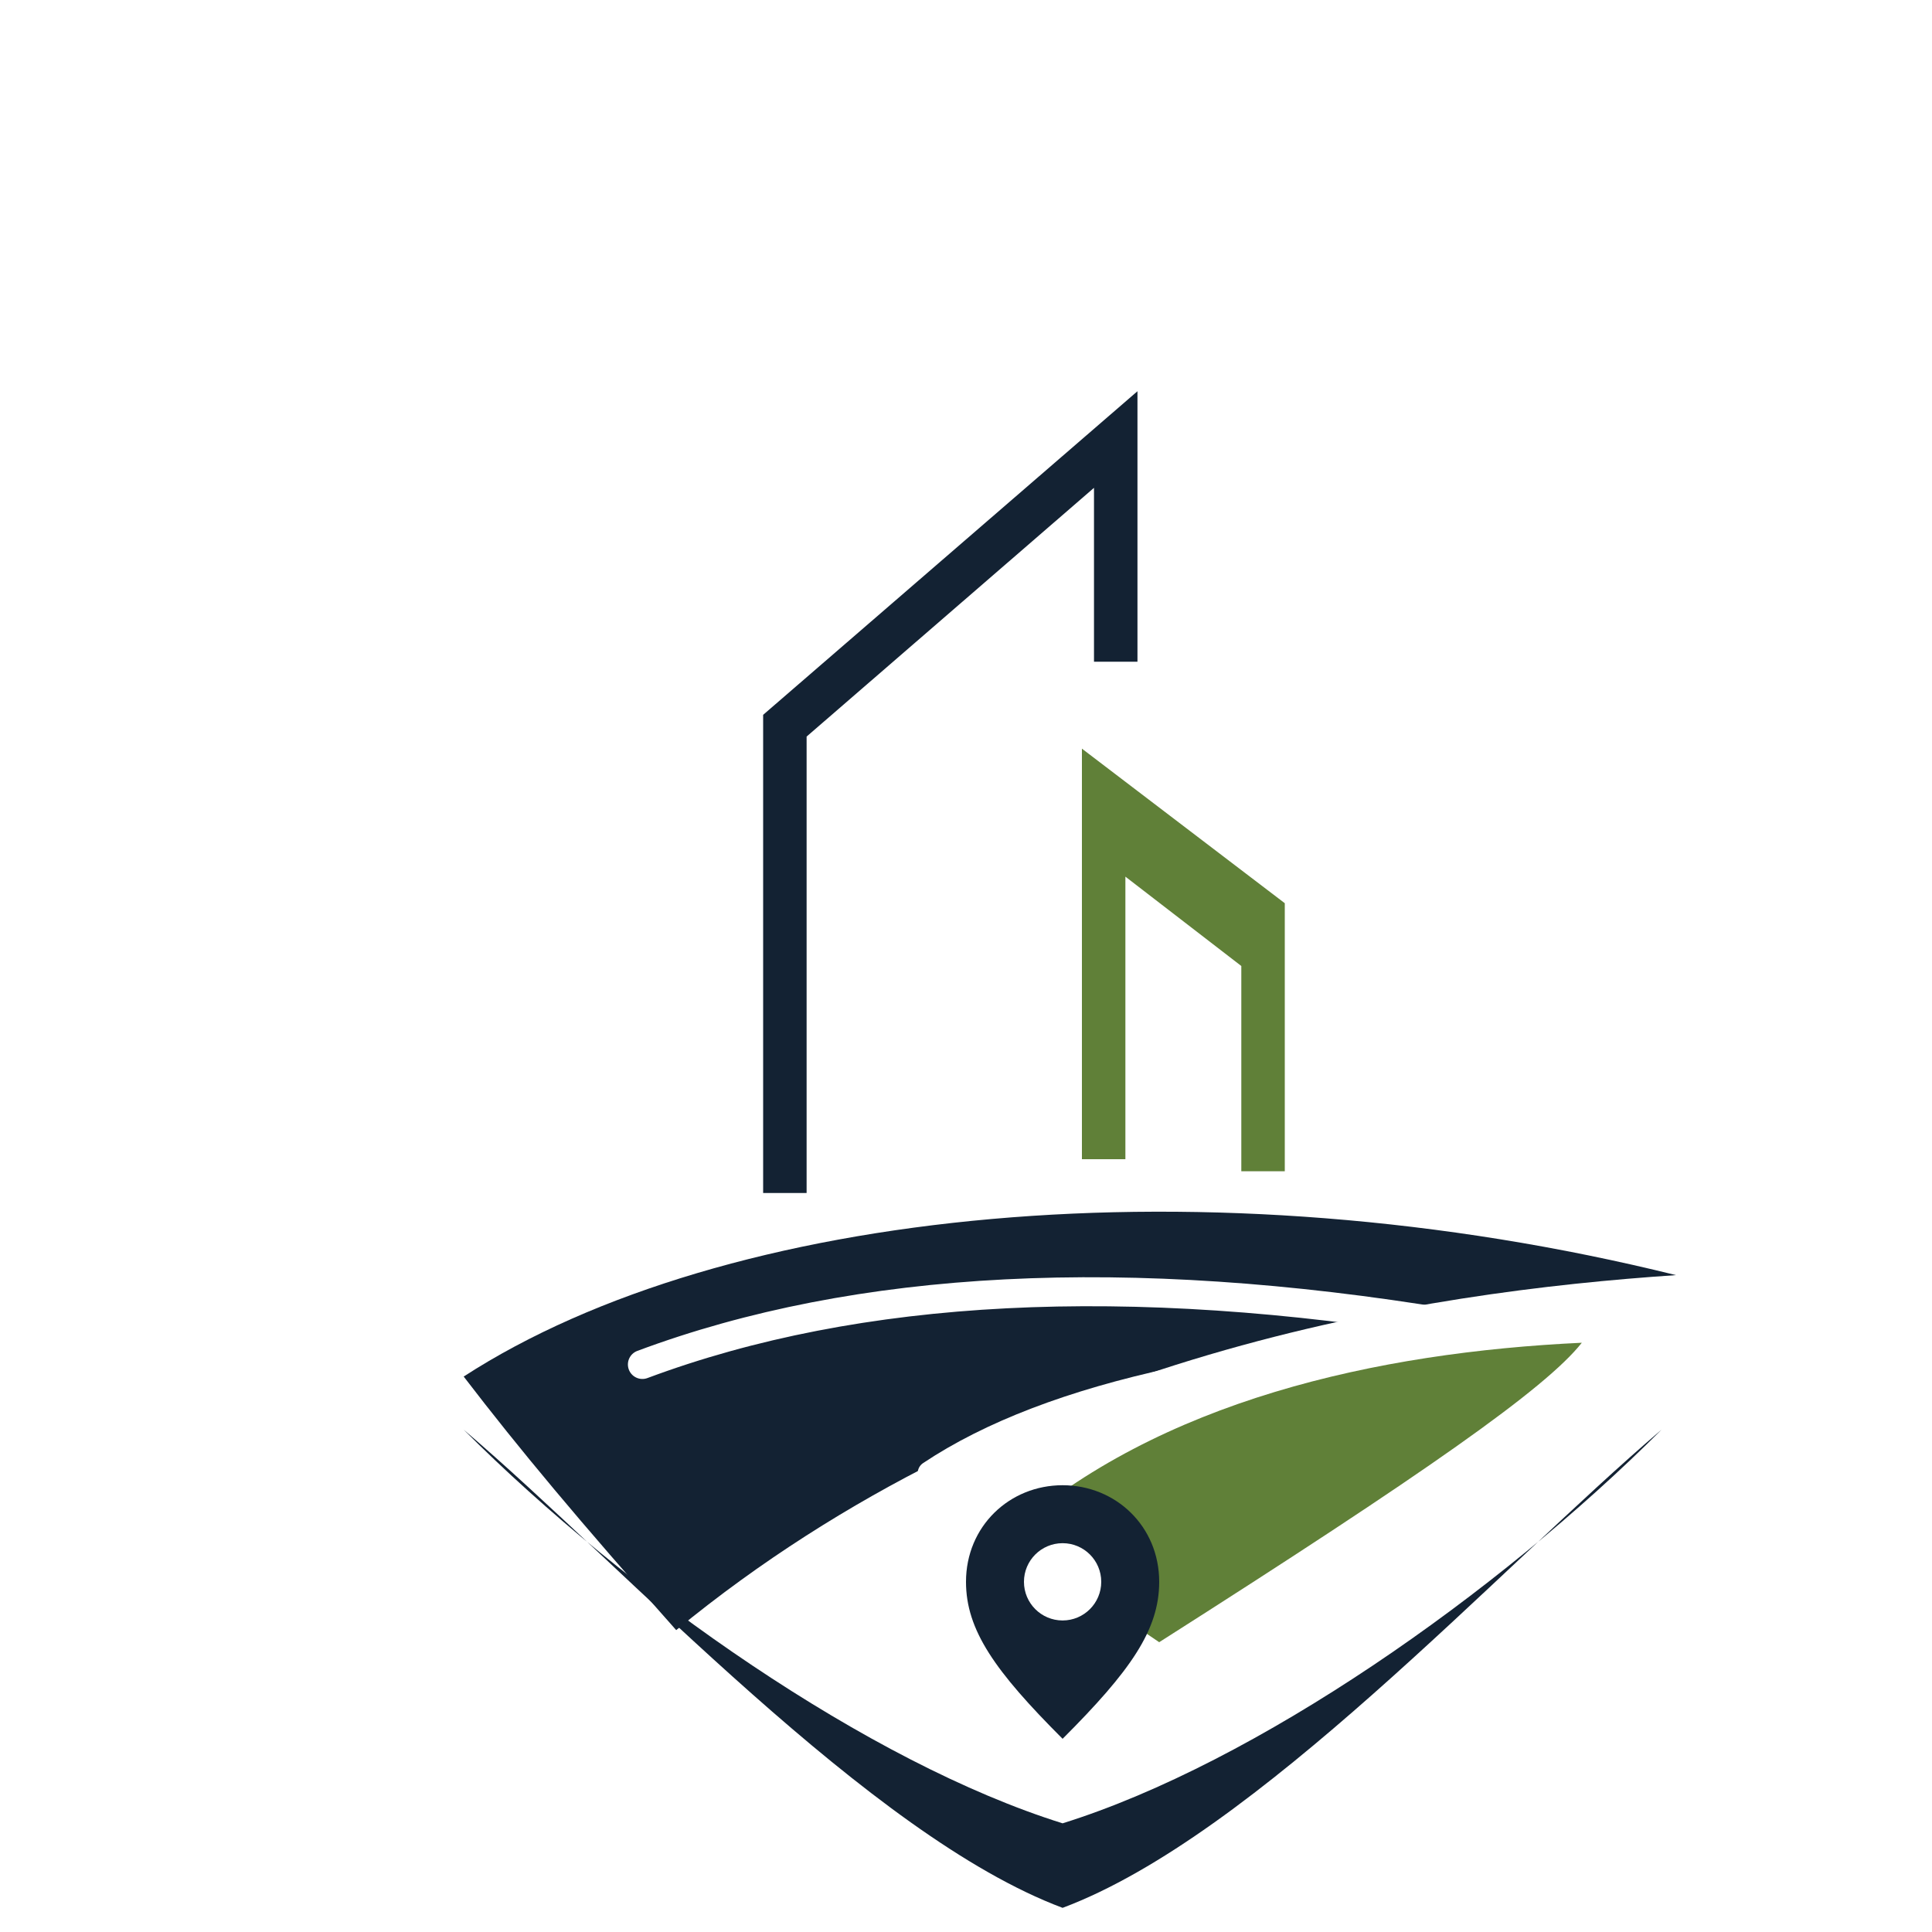
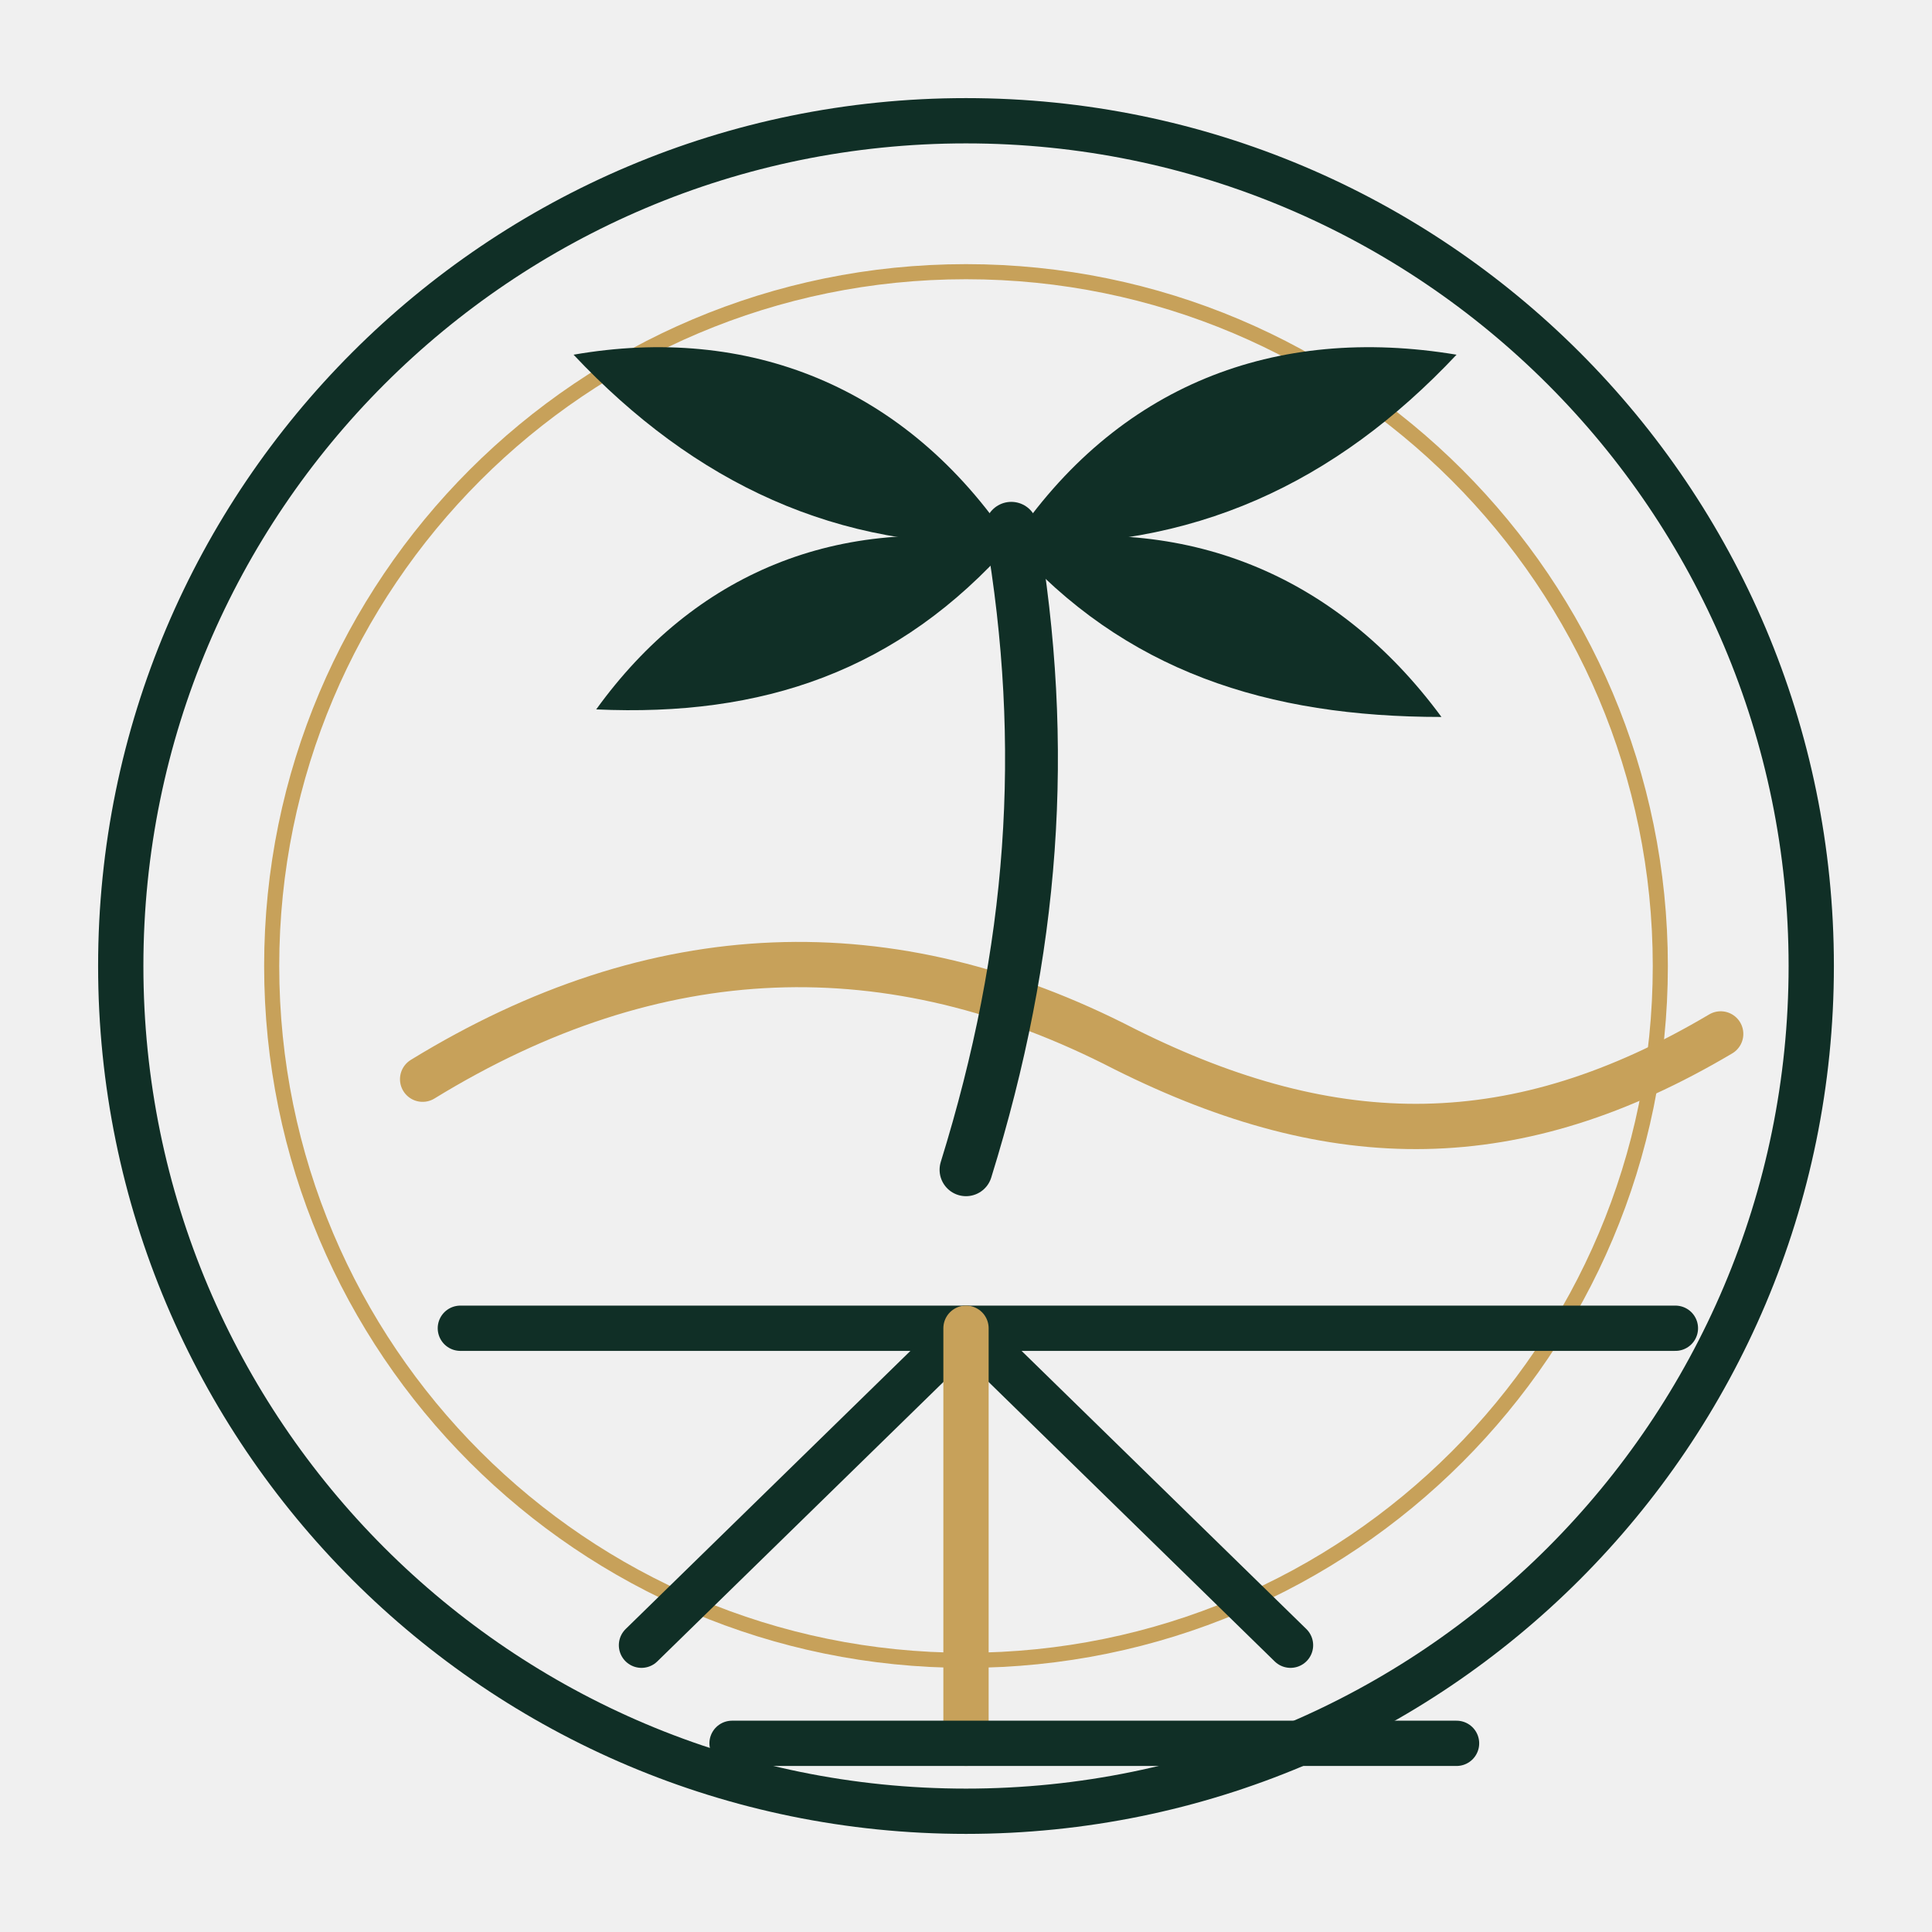
- <svg xmlns="http://www.w3.org/2000/svg" viewBox="0 0 800 800" width="100%" height="100%">
-   <rect width="800" height="800" fill="#FFFFFF" />
-   <g transform="translate(40, 20)">
-     <path d="M 276 276 L 431 142 L 431 254 L 413 254 L 413 182 L 294 285 L 294 474 L 276 474 Z" fill="#132233" />
-     <path d="M 408 290 L 492 354 L 492 465 L 474 465 L 474 380 L 426 343 L 426 460 L 408 460 Z" fill="#608038" />
-     <path d="M 152 550 C 260 480, 460 460, 654 508 C 550 515, 380 540, 240 655 C 200 610, 175 580, 152 550 Z" fill="#132233" />
-     <path d="M 226 545 Q 360 495 560 528" stroke="#FFFFFF" stroke-width="12" fill="none" stroke-linecap="round" />
-     <path d="M 345 590 Q 420 540 600 535" stroke="#FFFFFF" stroke-width="10" fill="none" stroke-linecap="round" />
-     <path d="M 378 615 C 440 560, 530 540, 615 536 C 600 555, 550 590, 440 660 C 410 640, 395 625, 378 615 Z" fill="#608038" />
-     <path d="M 152 572 C 220 630, 320 740, 400 770 C 480 740, 580 630, 648 572 C 580 640, 480 710, 400 735 C 320 710, 220 640, 152 572 Z" fill="#132233" />
-     <g transform="translate(400, 700)">
-       <path d="M 0 0 C -28 -28, -40 -45, -40 -65 C -40 -88, -22 -105, 0 -105 C 22 -105, 40 -88, 40 -65 C 40 -45, 28 -28, 0 0 Z" fill="#132233" />
-       <circle cx="0" cy="-65" r="16" fill="#FFFFFF" />
-     </g>
-   </g>
+ <svg xmlns="http://www.w3.org/2000/svg" width="256" height="256" viewBox="0 0 256 256" fill="none" role="img" aria-labelledby="title desc">
+   <circle cx="128" cy="128" r="112" stroke="#102F26" stroke-width="6" />
+   <circle cx="128" cy="128" r="92" stroke="#C7A15A" stroke-width="2" />
+   <path d="M56 143C87 124 118 123 149 139C177 153 201 153 228 137" stroke="#C7A15A" stroke-width="6" stroke-linecap="round" />
+   <path d="M61 176H222" stroke="#102F26" stroke-width="6" stroke-linecap="round" />
+   <path d="M85 218L128 176L171 218" stroke="#102F26" stroke-width="6" stroke-linecap="round" stroke-linejoin="round" />
+   <path d="M128 176V231" stroke="#C7A15A" stroke-width="6" stroke-linecap="round" />
+   <path d="M97 231H193" stroke="#102F26" stroke-width="6" stroke-linecap="round" />
+   <path d="M128 155C137 126 139 99 134 70" stroke="#102F26" stroke-width="7" stroke-linecap="round" />
+   <path d="M134 72C111 68 92 76 79 94C101 95 119 89 134 72Z" fill="#102F26" />
+   <path d="M134 72C120 51 99 43 76 47C92 64 111 73 134 72Z" fill="#102F26" />
+   <path d="M134 72C148 51 169 43 193 47C177 64 158 73 134 72Z" fill="#102F26" />
+   <path d="M134 72C157 68 177 76 191 95C168 95 149 89 134 72Z" fill="#102F26" />
</svg>
